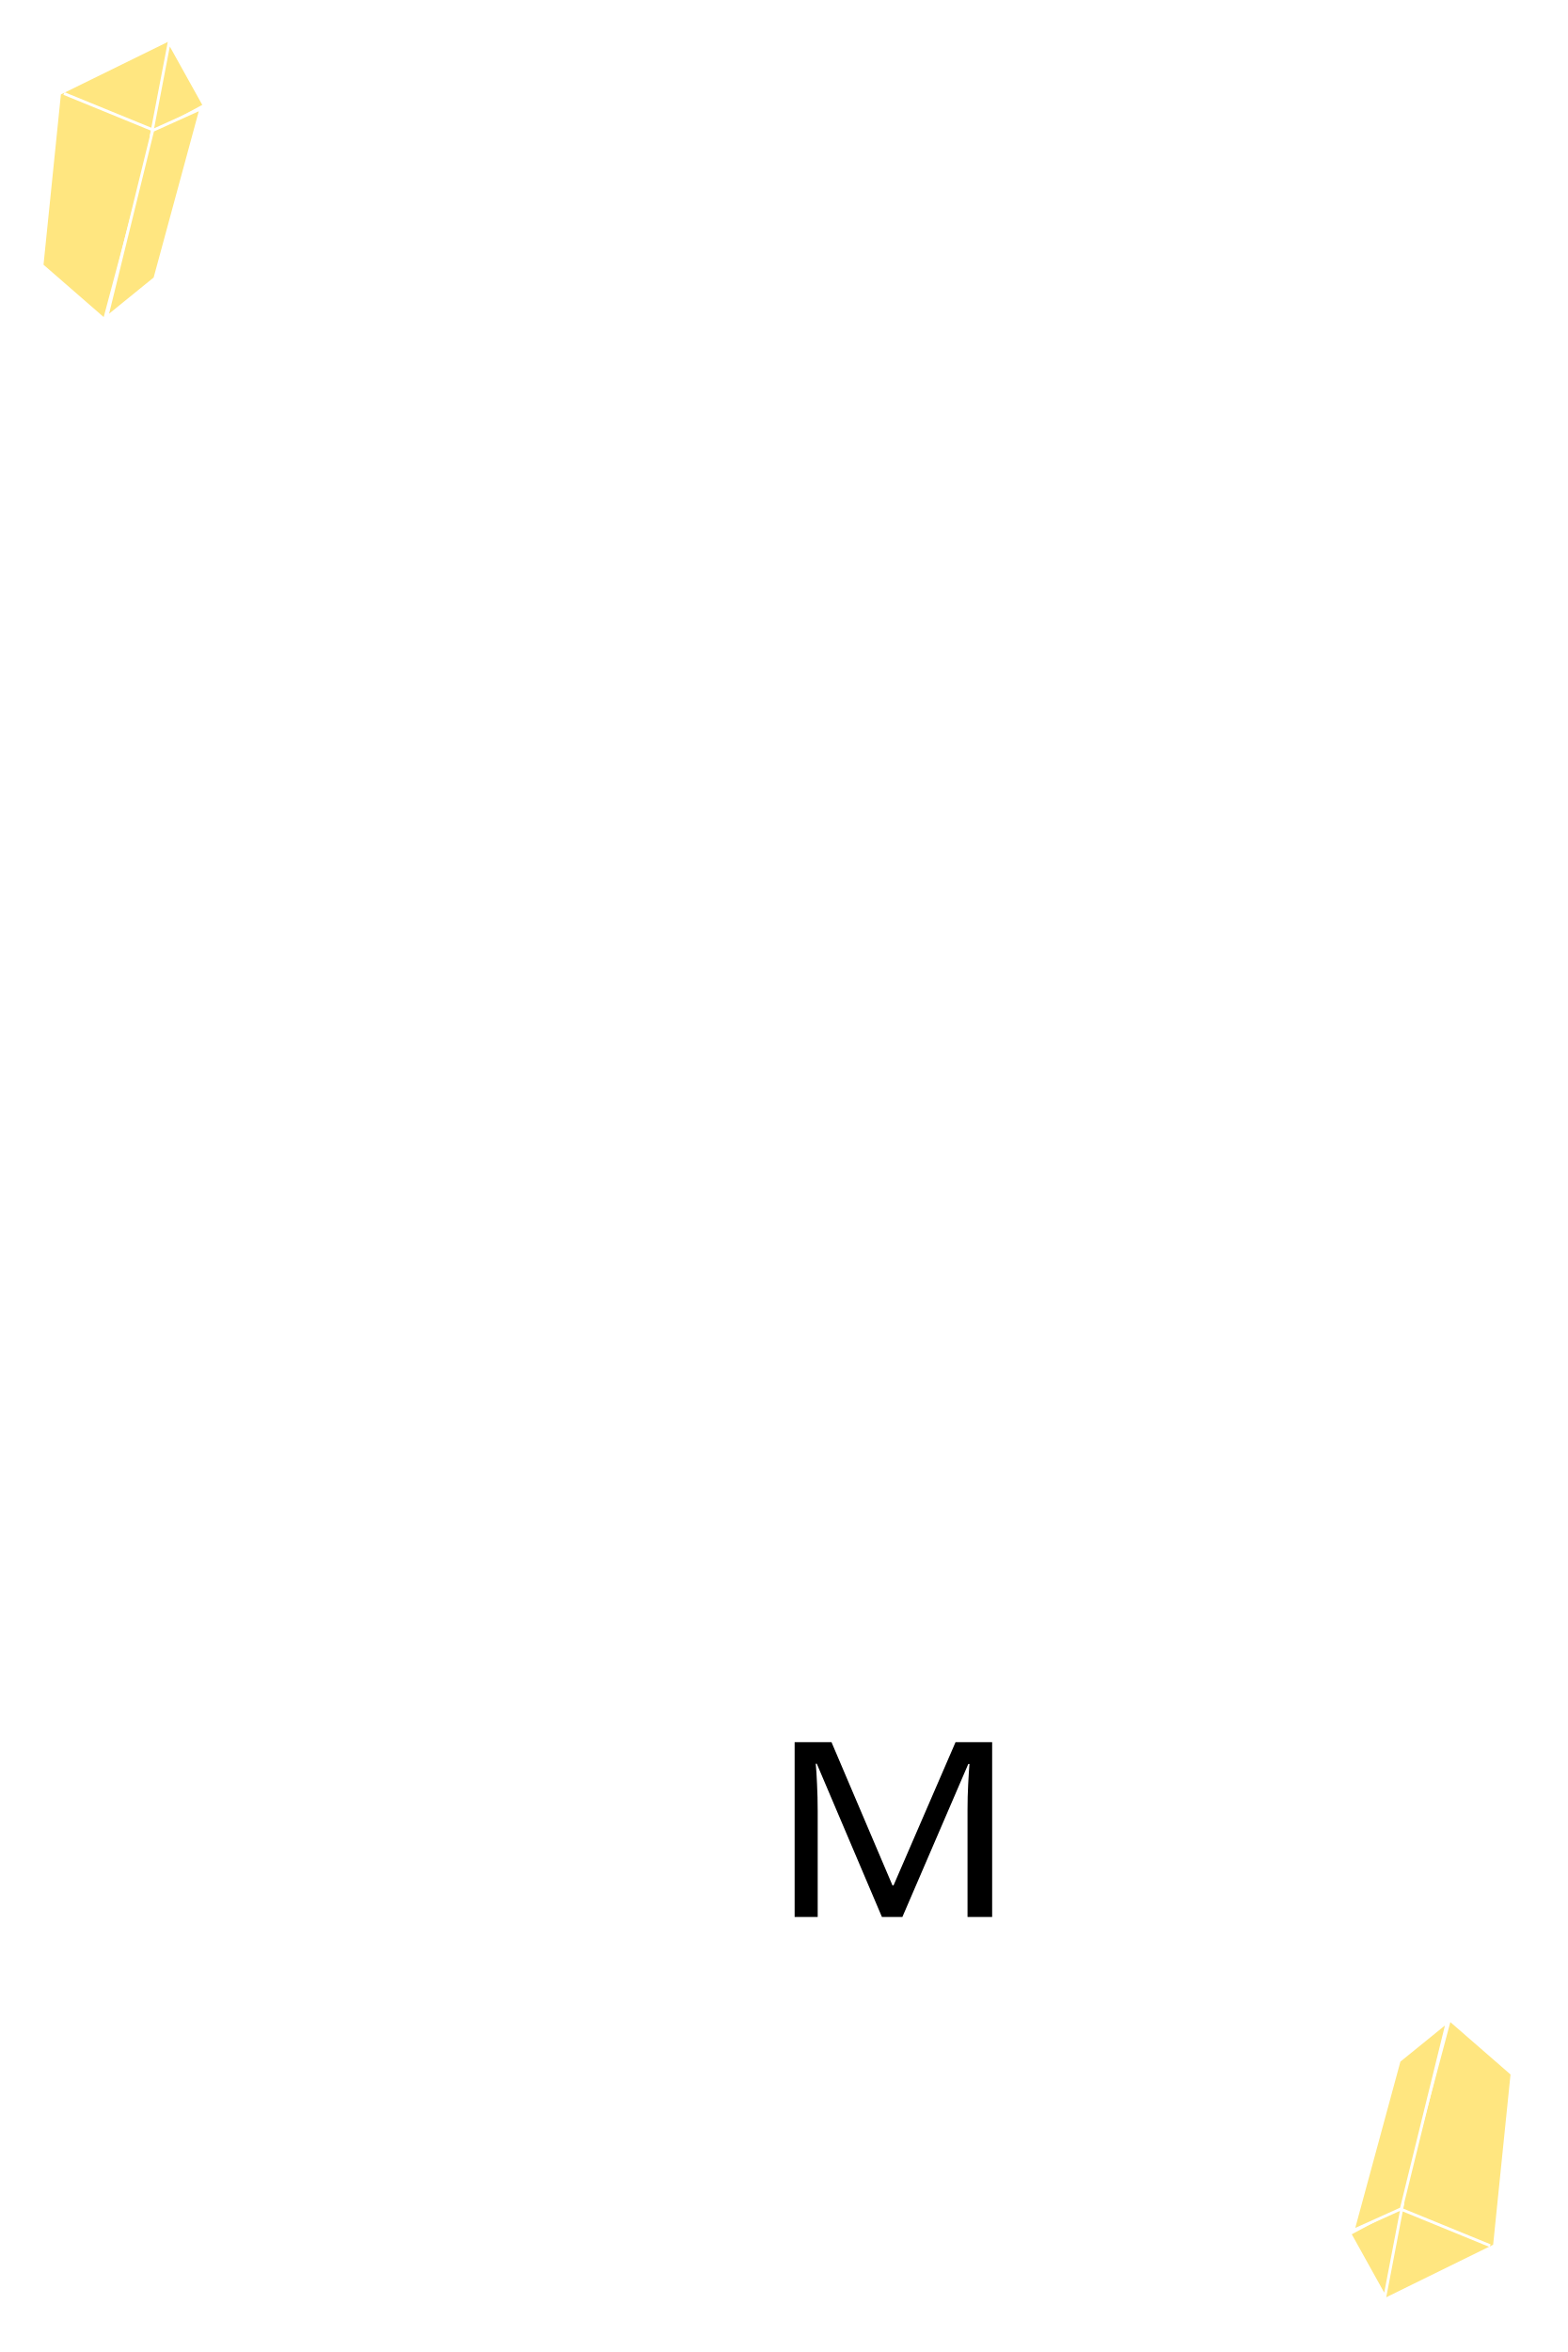
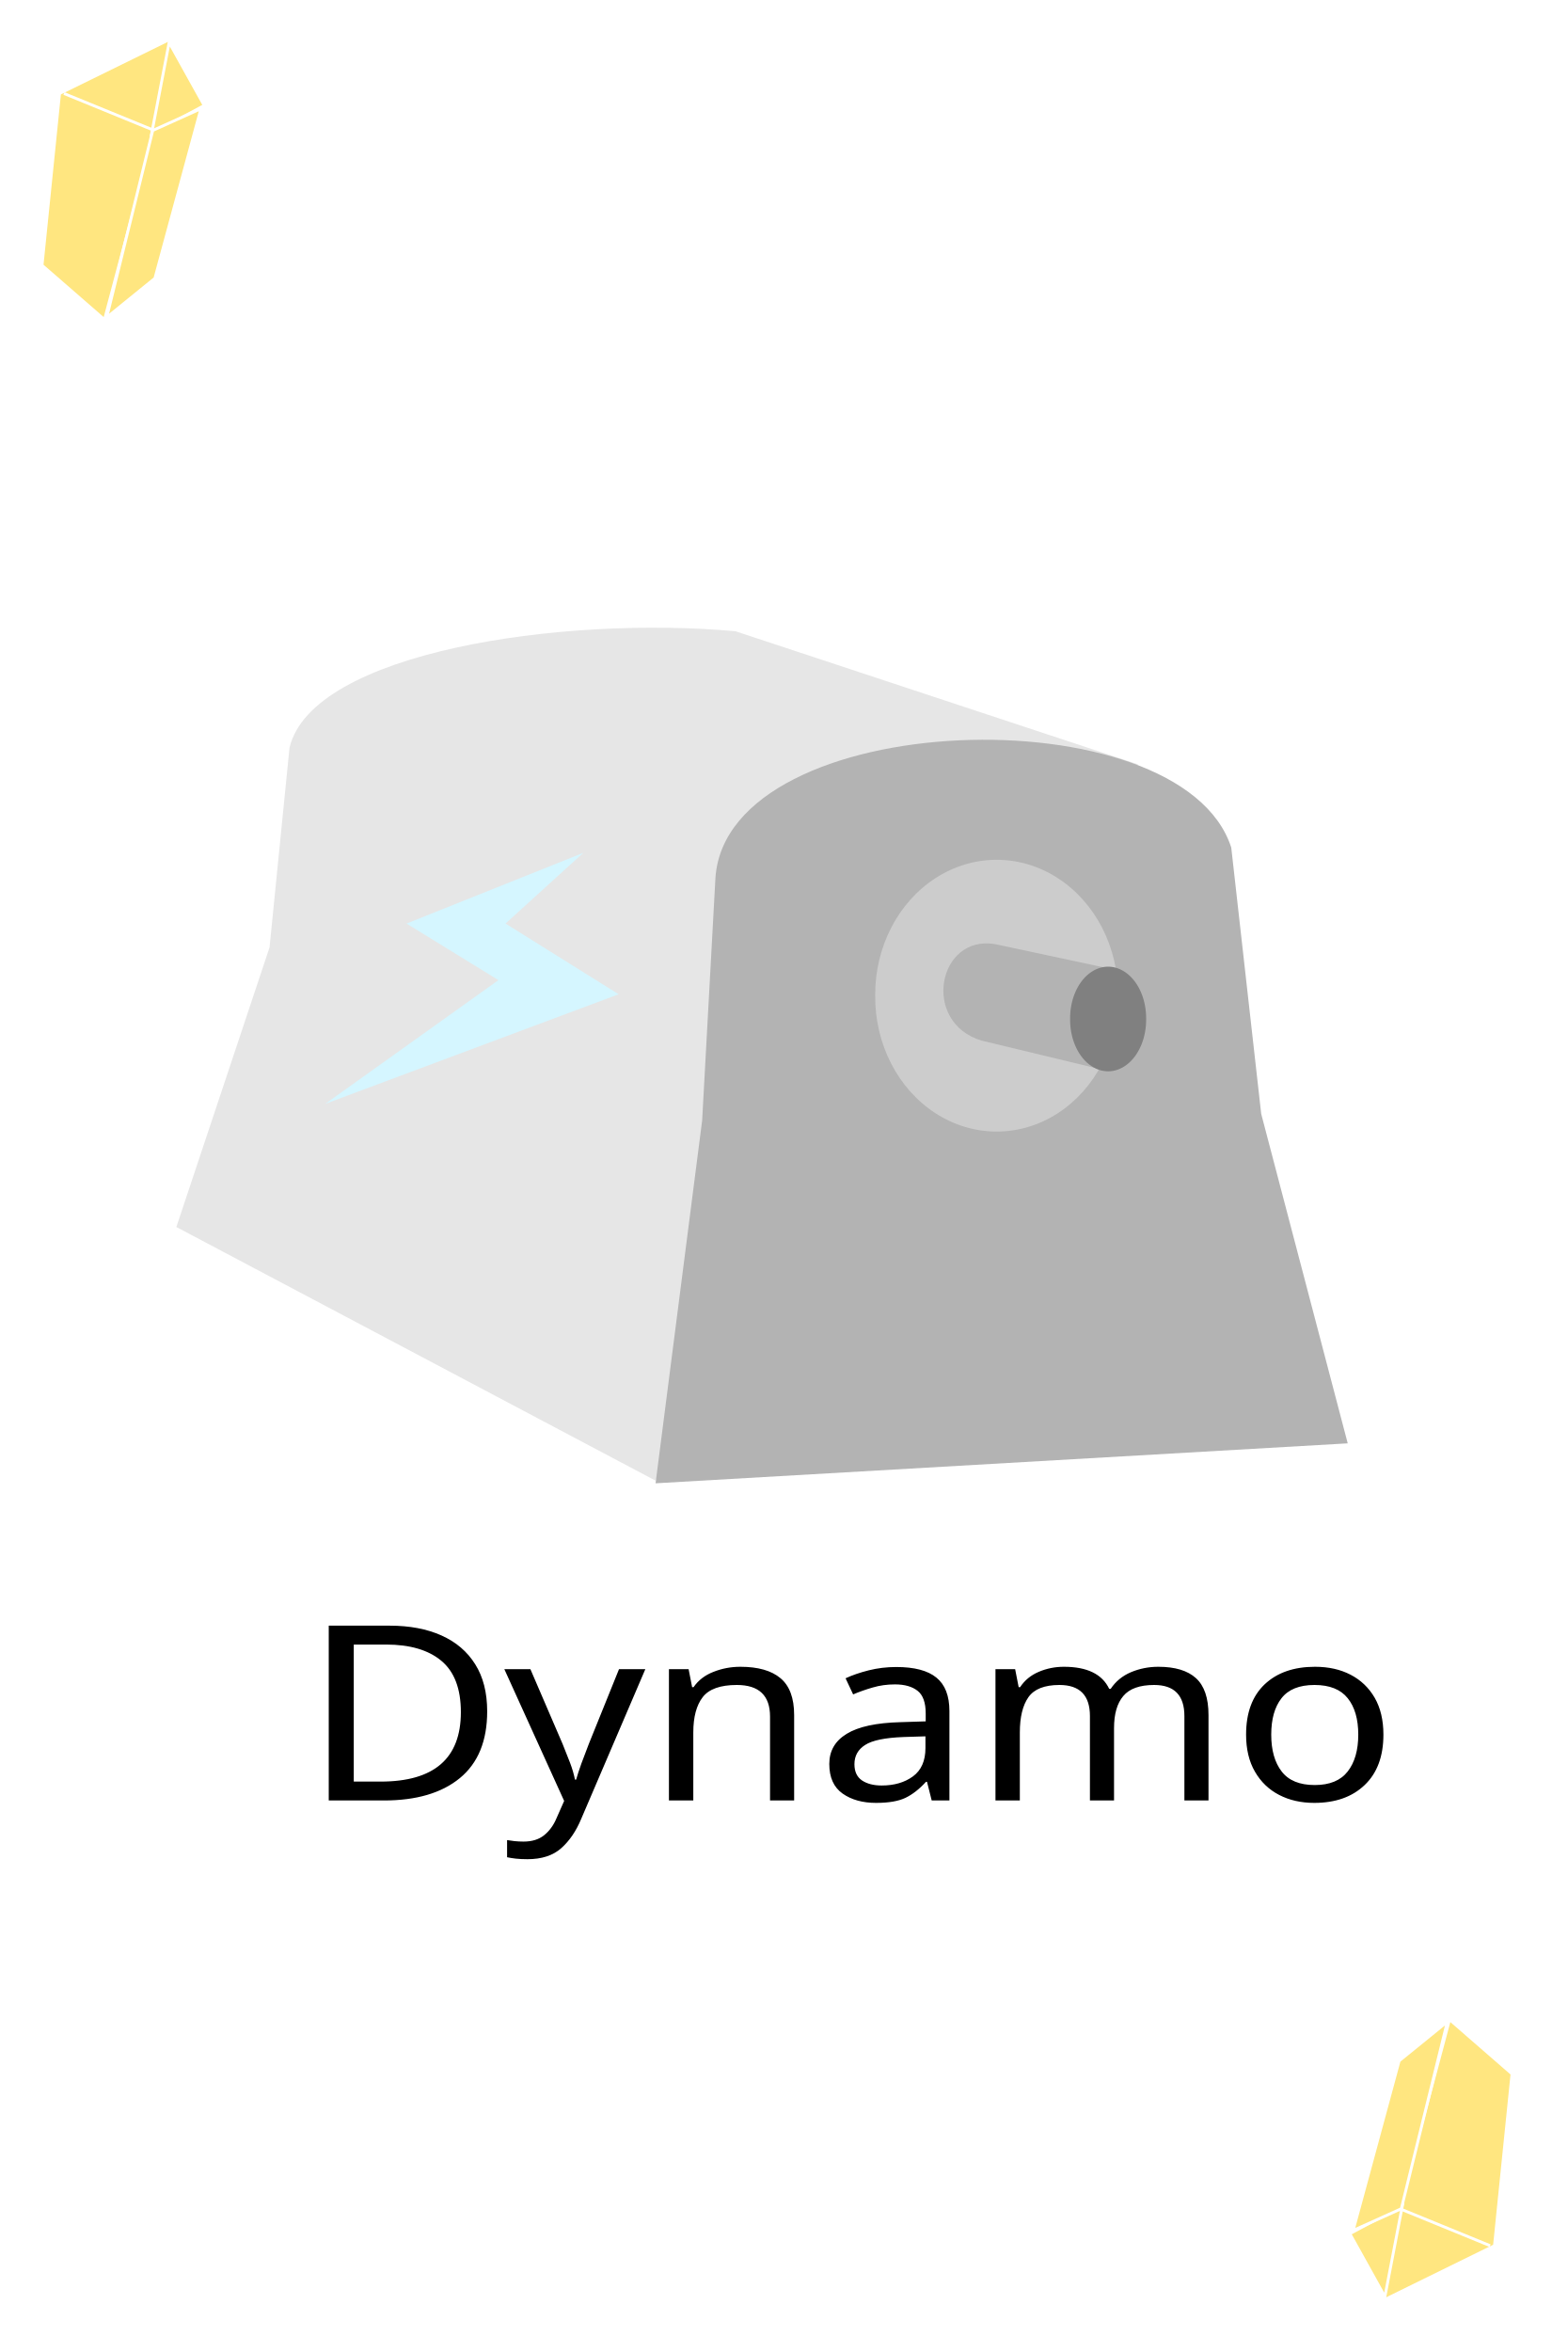
<svg xmlns="http://www.w3.org/2000/svg" xmlns:xlink="http://www.w3.org/1999/xlink" width="200" height="300" id="svg5382" version="1.1">
  <defs id="defs5384" />
  <g id="layer1" transform="translate(0,-752.3622)">
    <rect style="fill:#ffffff;stroke:none" id="rect5598" width="203.353" height="303.968" x="-1.698" y="749.667" />
-     <text xml:space="preserve" style="font-size:33.215px;font-style:normal;font-weight:normal;line-height:125%;letter-spacing:0px;word-spacing:0px;fill:#000000;fill-opacity:1;stroke:none;font-family:Sans" x="92.077" y="1060.47" id="text5494" transform="scale(1.063798,0.9400285)">
-       <tspan id="tspan5496" x="92.077" y="1060.47">M</tspan>
+     <text xml:space="preserve" style="font-size:33.215px;font-style:normal;font-weight:normal;line-height:125%;letter-spacing:0px;word-spacing:0px;fill:#000000;fill-opacity:1;stroke:none;font-family:Sans" x="36.206" y="1044.663" id="text5494" transform="scale(1.063798,0.9400285)">
+       <tspan id="tspan5496" x="36.206" y="1044.663">Dynamo</tspan>
    </text>
    <g id="g5280" transform="matrix(0.3658131,0,0,0.362844,-18.68903,452.8992)" style="fill:#ffe680;stroke:#ffffff">
      <path transform="translate(0,752.3622)" id="path5272" d="M 65.744,166.219 71.859,105.827 110.465,86.716 105.113,118.823 87.531,185.331 z" style="fill:#ffe680;stroke:#ffffff;stroke-width:1px;stroke-linecap:butt;stroke-linejoin:miter;stroke-opacity:1" />
      <path transform="translate(0,752.3622)" id="path5274" d="m 110.082,87.862 -6.116,32.107 18.347,-9.938 z" style="fill:#ffe680;stroke:#ffffff;stroke-width:1px;stroke-linecap:butt;stroke-linejoin:miter;stroke-opacity:1" />
      <path transform="translate(0,752.3622)" id="path5276" d="m 104.349,118.823 16.818,-7.645 -16.054,59.628 -16.818,13.76 z" style="fill:#ffe680;stroke:#ffffff;stroke-width:1px;stroke-linecap:butt;stroke-linejoin:miter;stroke-opacity:1" />
      <path transform="translate(0,752.3622)" id="path5278" d="m 73.388,105.827 30.578,12.614" style="fill:#ffe680;stroke:#ffffff;stroke-width:1px;stroke-linecap:butt;stroke-linejoin:miter;stroke-opacity:1" />
    </g>
    <use x="0" y="0" xlink:href="#g5280" id="use5571" transform="matrix(-1,0,0,-1,198.2588,1803.089)" width="200" height="300" />
+     <path style="fill:#e6e6e6;stroke:none" d="M 83.609,188.846 22.5,156.506 34.387,120.845 36.935,95.373 C 39.831,83.19 71.601,78.501 93.823,80.514 l 51.369,16.981 z" id="path11919" transform="translate(0,752.3622)" />
+     <path style="fill:#b3b3b3;stroke:none" d="m 83.634,189.196 5.944,-46.275 1.698,-30.991 C 92.833,90.167 150.706,88.297 157.079,108.109 l 3.821,33.963 11.038,42.029 z" id="path11917" transform="translate(0,752.3622)" />
+     <path style="fill:#cccccc;fill-opacity:1;stroke:none" id="path11921" d="m 145.616,129.548 a 15.496,17.194 0 1 1 -30.991,0 15.496,17.194 0 1 1 30.991,0 z" transform="translate(-2.971759,749.815)" />
+     <path style="fill:#b3b3b3;stroke:none" d="m 126.937,120.421 14.447,3.089 -0.117,13.083 -16.027,-3.86 c -7.737,-2.305 -5.622,-13.53 1.698,-12.312 z" id="path11923" transform="translate(0,752.3622)" />
+     <path style="fill:#808080;fill-opacity:1;stroke:none" id="path11925" d="m 147.495,129.124 a 4.851,6.58 0 1 1 -9.701,0 4.851,6.58 0 1 1 9.701,0 z" transform="translate(-1.273611,753.2112)" />
+     <path style="fill:#d5f6ff;stroke:none" d="m 74.414,861.142 -22.55,9.02 11.726,7.216 -22.099,15.785 37.432,-13.981 -14.432,-9.02 z" id="path11927" />
  </g>
</svg>
